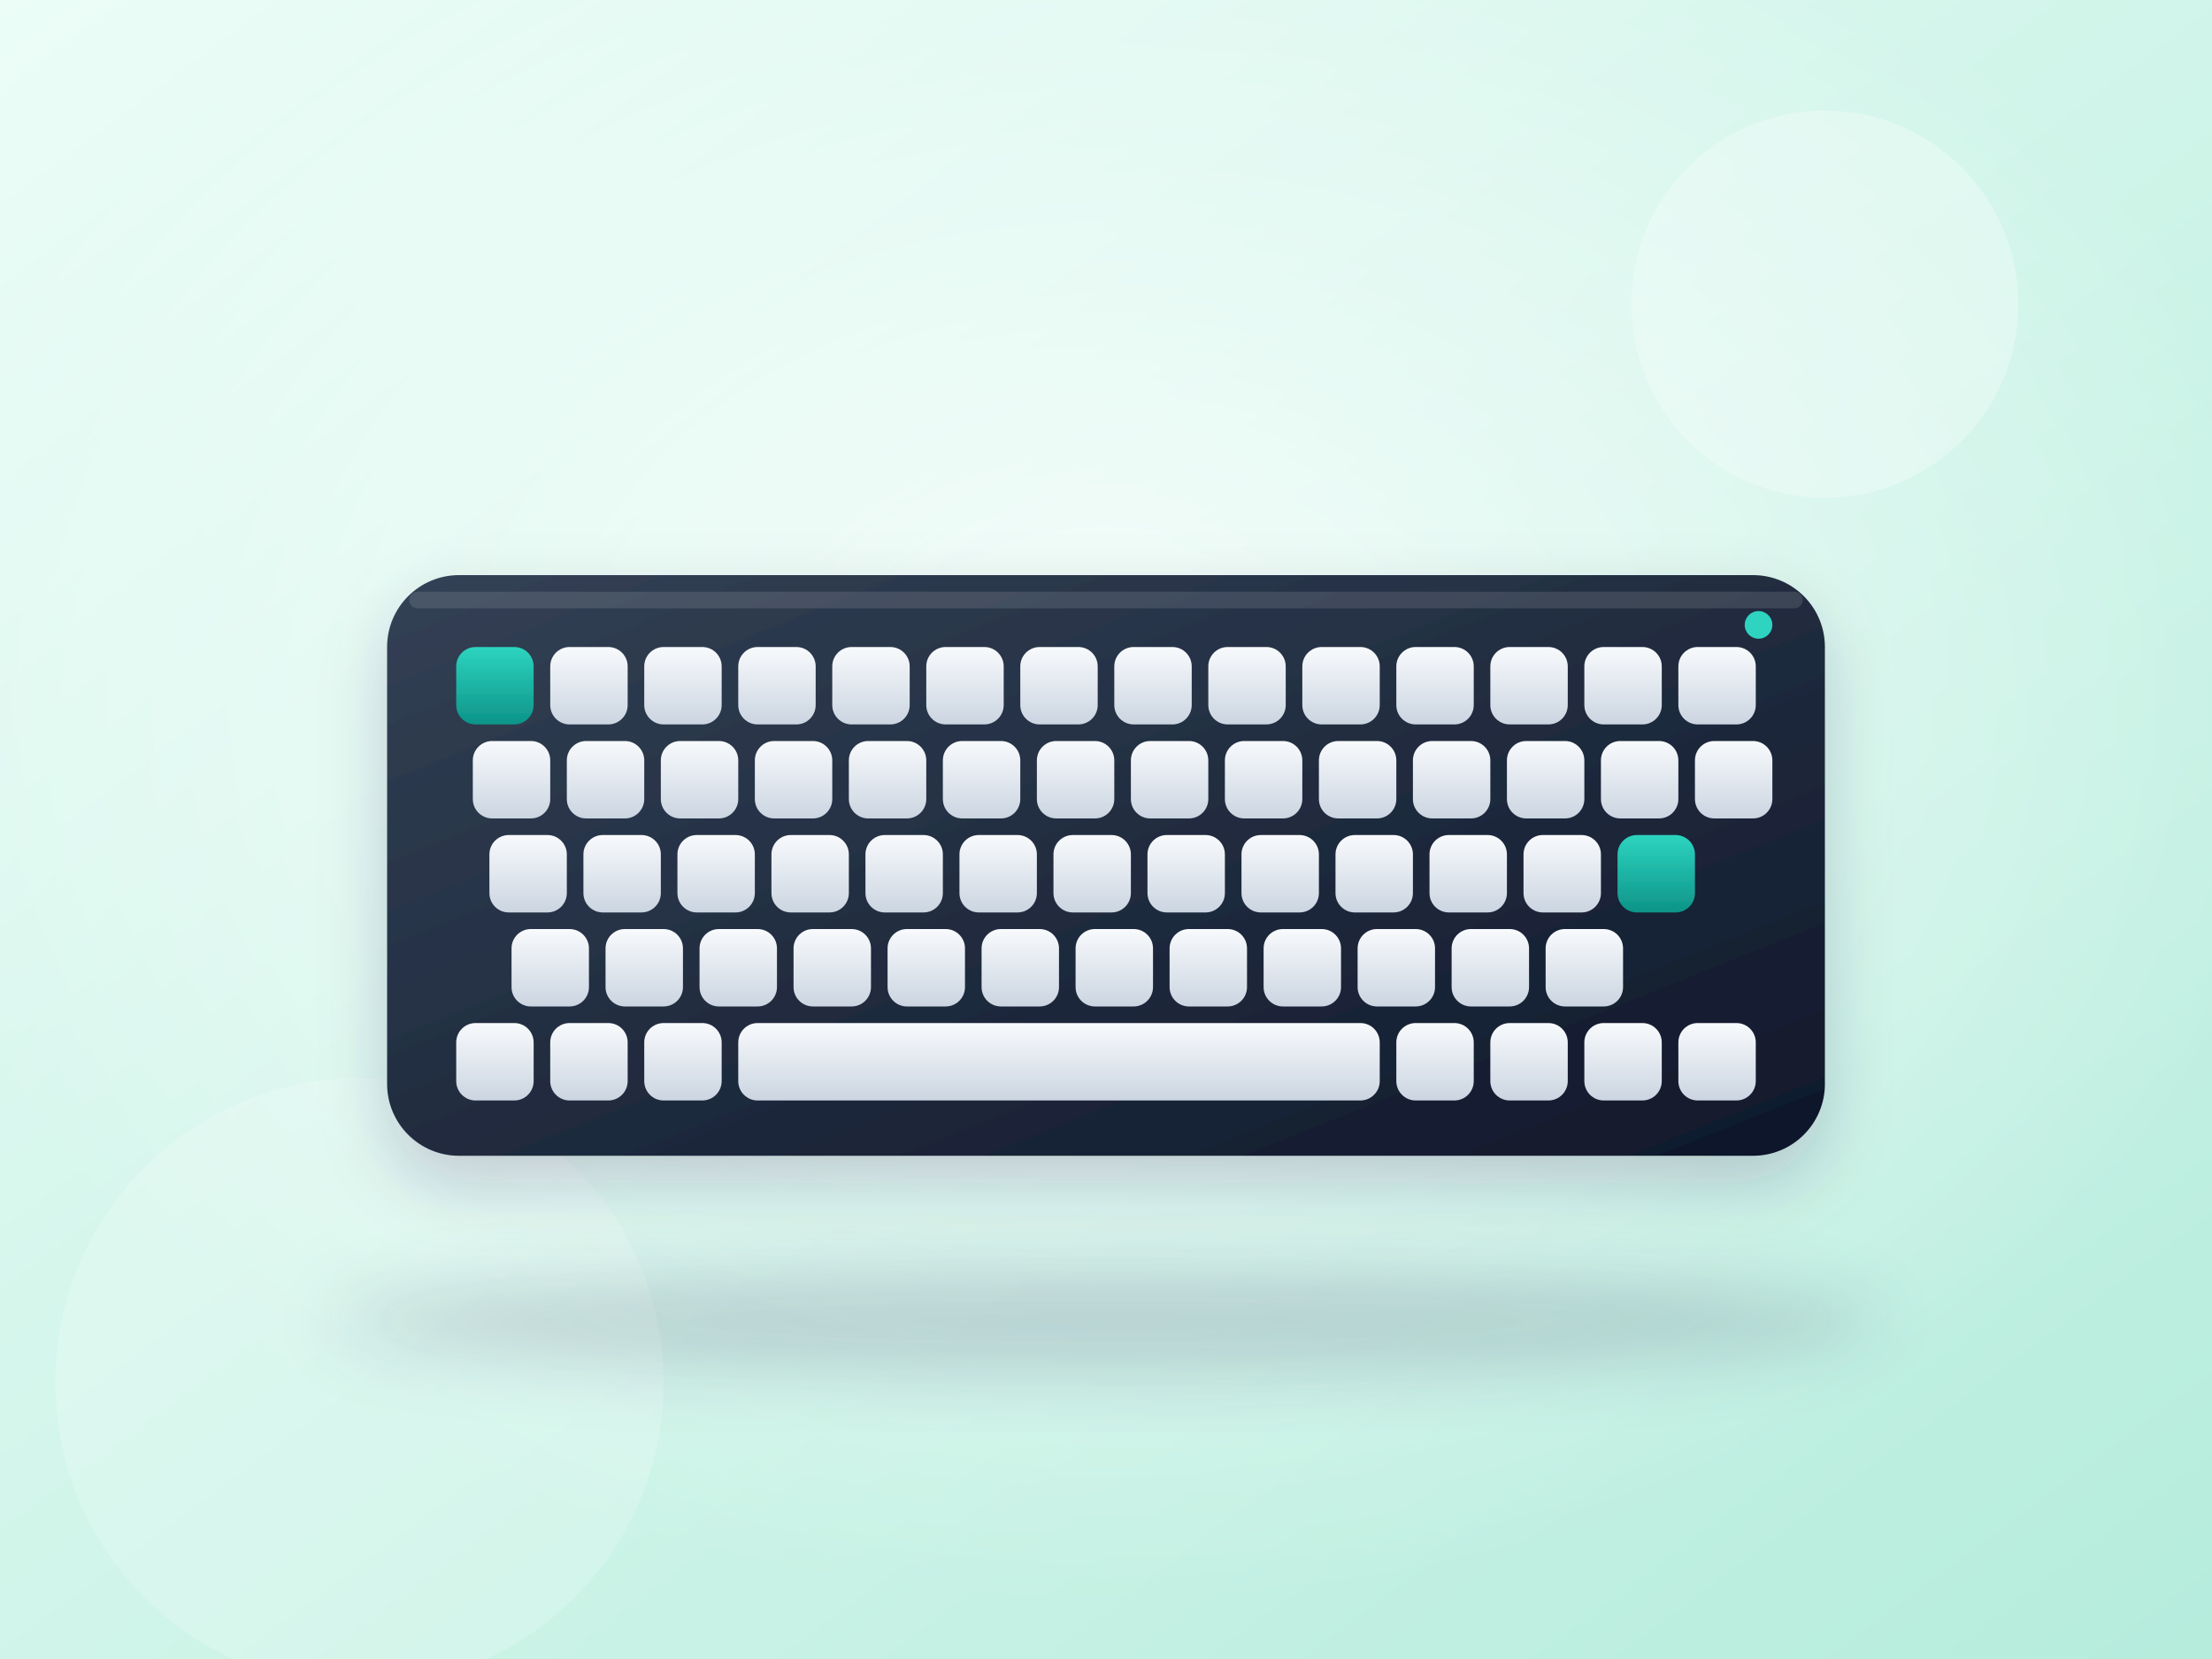
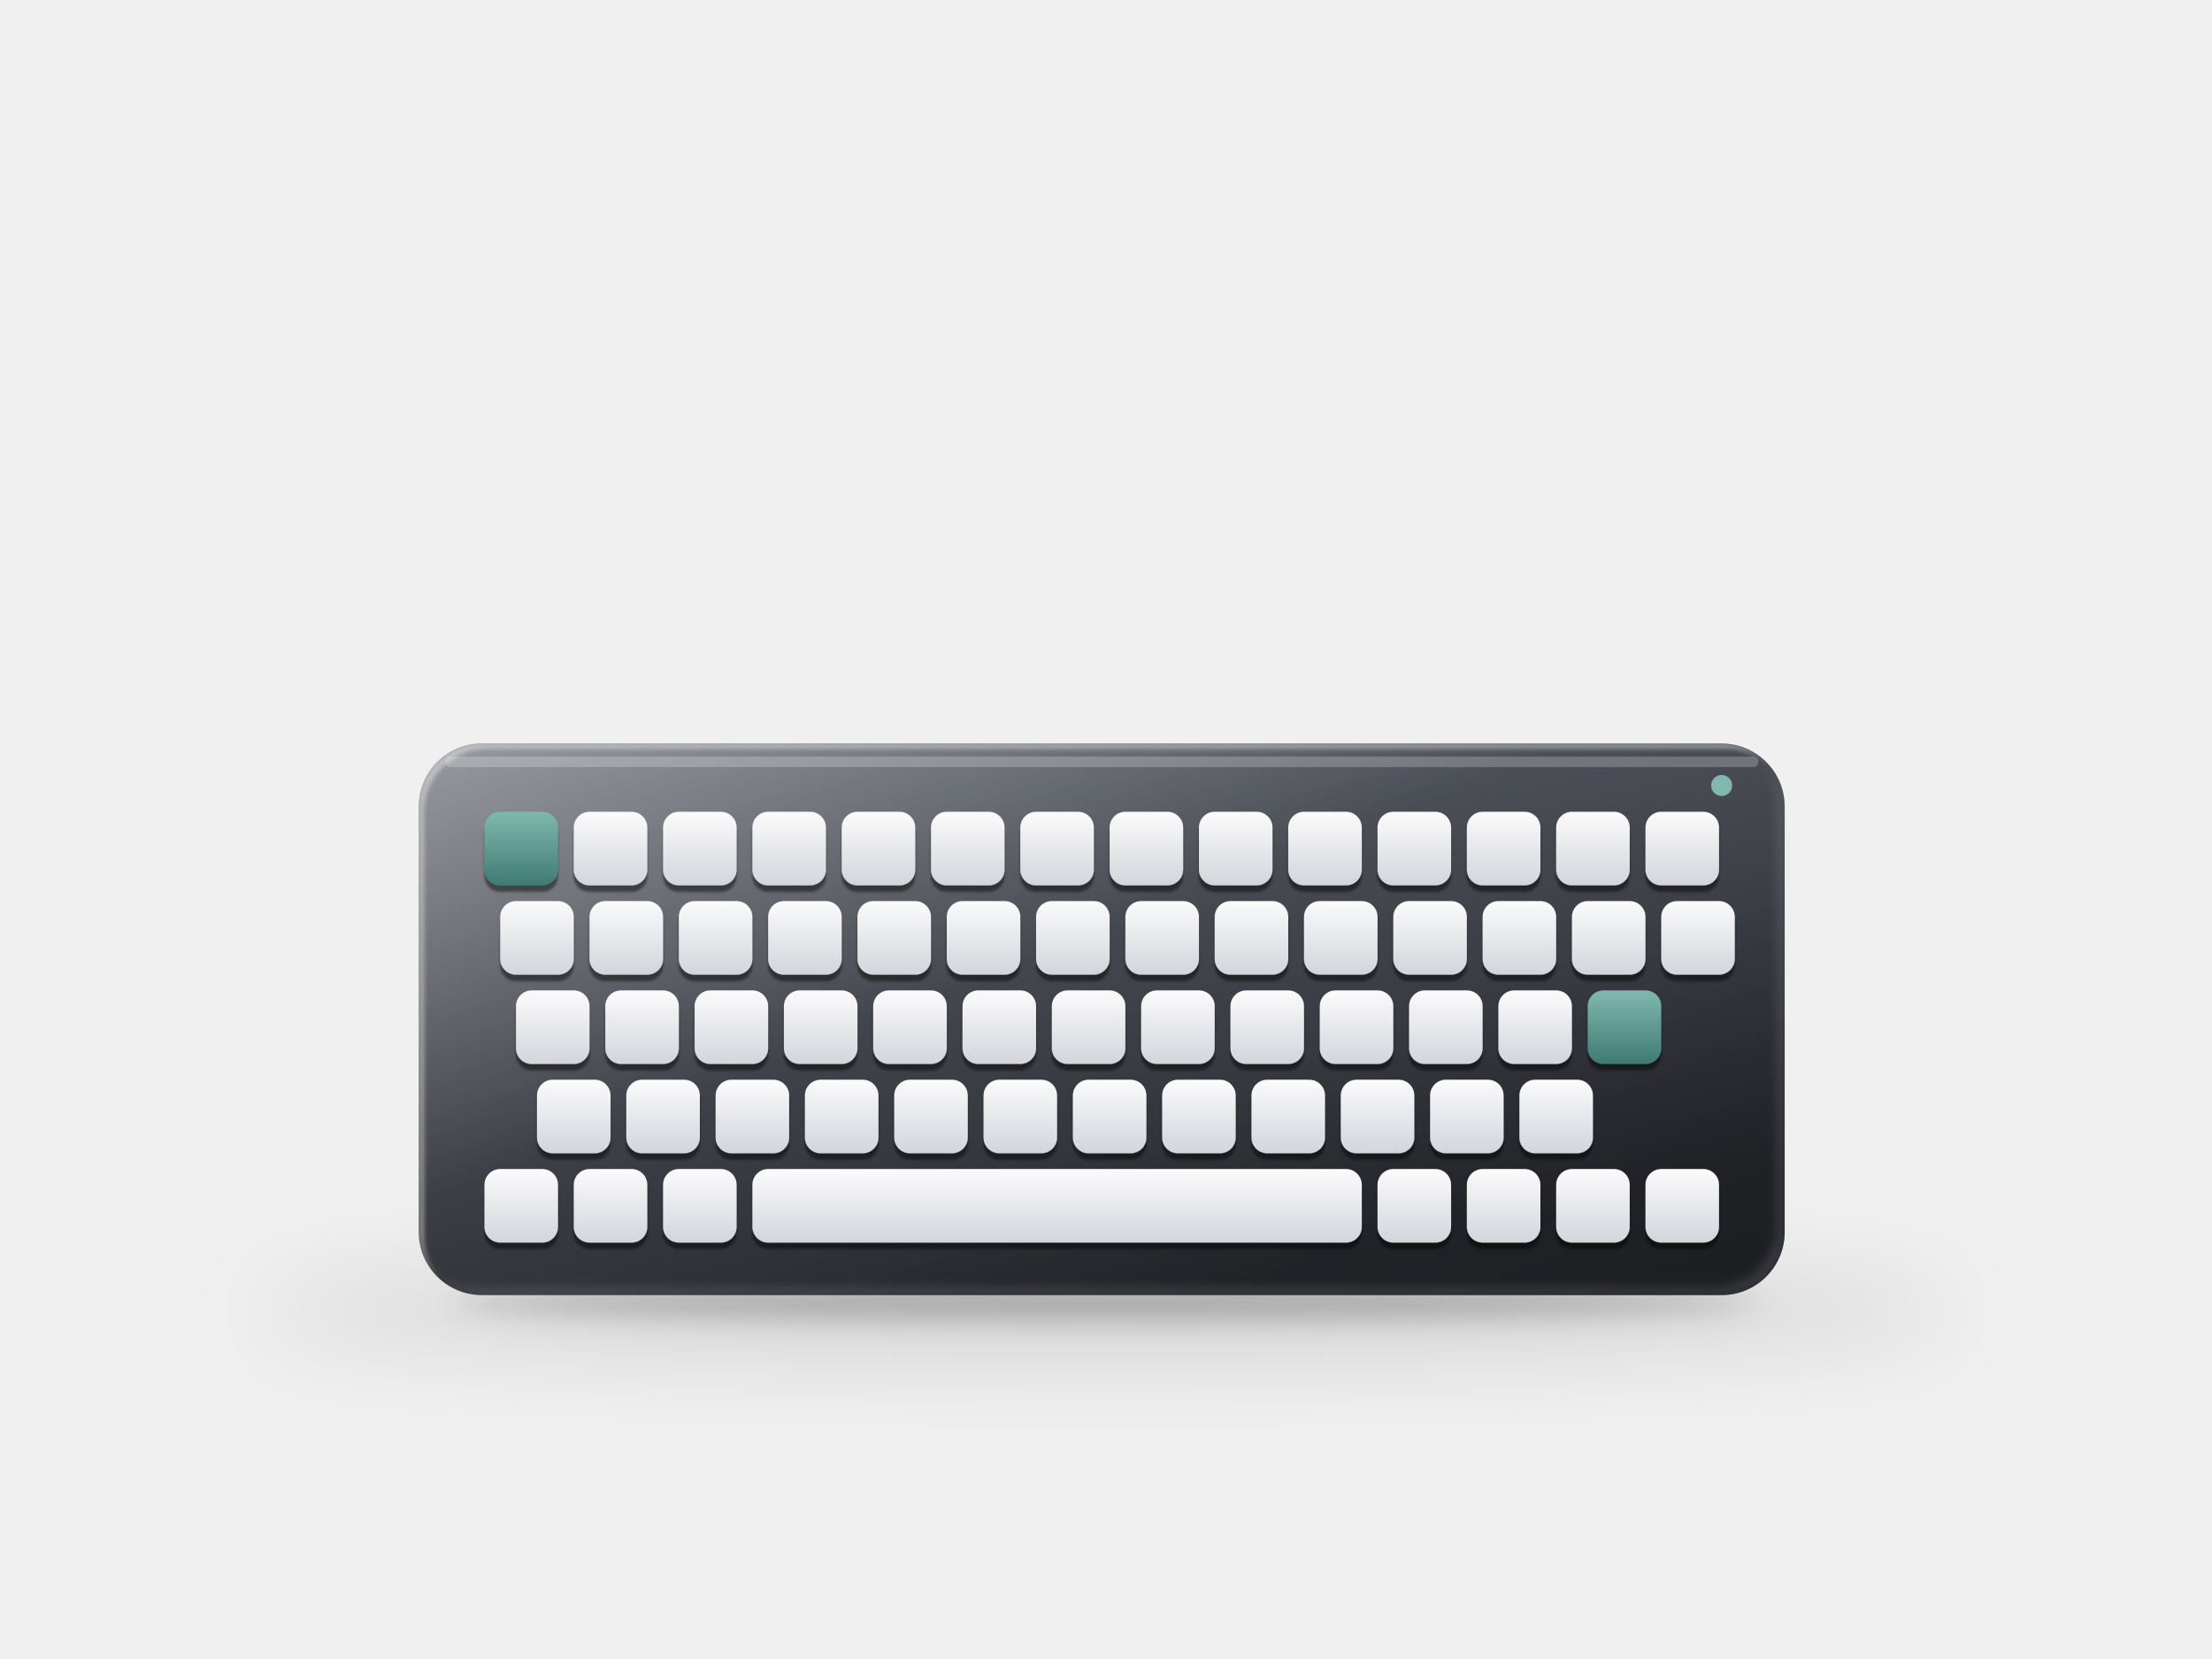
<svg xmlns="http://www.w3.org/2000/svg" viewBox="0 0 800 600" width="800" height="600">
  <defs>
-     <linearGradient id="bg" x1="0" y1="0" x2="1" y2="1">
-       <stop offset="0" stop-color="#ecfdf7" />
-       <stop offset="1" stop-color="#b5ecdc" />
+     <linearGradient id="key" x1="0" y1="0" x2="1" y2="1">
+       <stop offset="0" stop-color="#fff" stop-opacity=".34" />
+       <stop offset=".42" stop-color="#fff" stop-opacity="0" />
+       <stop offset=".6" stop-color="#000" stop-opacity="0" />
+       <stop offset="1" stop-color="#000" stop-opacity=".24" />
    </linearGradient>
-     <radialGradient id="spot" cx="0.5" cy="0.42" r="0.55">
-       <stop offset="0" stop-color="#fff" stop-opacity="0.75" />
-       <stop offset="1" stop-color="#fff" stop-opacity="0" />
-     </radialGradient>
-     <filter id="soft" x="-50%" y="-50%" width="200%" height="200%">
-       <feGaussianBlur stdDeviation="12" />
+     <linearGradient id="alu" x1="0" y1="0" x2="1" y2="1">
+       <stop offset="0" stop-color="#f2f2f4" />
+       <stop offset="0.35" stop-color="#d4d5d9" />
+       <stop offset="0.55" stop-color="#e9e9ec" />
+       <stop offset="1" stop-color="#a9abb1" />
+     </linearGradient>
+     <filter id="studio" filterUnits="userSpaceOnUse" x="60" y="40" width="680" height="520" color-interpolation-filters="sRGB">
+       <feOffset in="SourceAlpha" dx="2" dy="2" result="a" />
+       <feComposite in="SourceAlpha" in2="a" operator="out" result="b" />
+       <feGaussianBlur in="b" stdDeviation="0.9" result="c" />
+       <feComposite in="c" in2="SourceAlpha" operator="in" result="d" />
+       <feFlood flood-color="#fff" flood-opacity=".42" />
+       <feComposite in2="d" operator="in" result="spec" />
+       <feOffset in="SourceAlpha" dx="-2.5" dy="-2.5" result="e" />
+       <feComposite in="SourceAlpha" in2="e" operator="out" result="f" />
+       <feGaussianBlur in="f" stdDeviation="2" result="g" />
+       <feComposite in="g" in2="SourceAlpha" operator="in" result="h" />
+       <feFlood flood-color="#cdd3dd" flood-opacity=".2" />
+       <feComposite in2="h" operator="in" result="rim" />
+       <feMerge>
+         <feMergeNode in="SourceGraphic" />
+         <feMergeNode in="spec" />
+         <feMergeNode in="rim" />
+       </feMerge>
    </filter>
-     <filter id="lift" x="-20%" y="-20%" width="140%" height="140%">
-       <feDropShadow dx="0" dy="10" stdDeviation="12" flood-color="#1e1b4b" flood-opacity="0.18" />
+     <filter id="contact" x="-15%" y="-300%" width="130%" height="700%">
+       <feGaussianBlur stdDeviation="5" />
    </filter>
-     <linearGradient id="case" x1="0" y1="0" x2="1" y2="1">
-       <stop offset="0" stop-color="#334155" />
-       <stop offset="1" stop-color="#0f172a" />
+     <filter id="ambient" x="-30%" y="-300%" width="160%" height="700%">
+       <feGaussianBlur stdDeviation="16" />
+     </filter>
+     <linearGradient id="case" x1="0" y1="0" x2="0.55" y2="1">
+       <stop offset="0" stop-color="#62666f" />
+       <stop offset="1" stop-color="#25272c" />
    </linearGradient>
-     <linearGradient id="key" x1="0" y1="0" x2="0" y2="1">
-       <stop offset="0" stop-color="#f8fafc" />
-       <stop offset="1" stop-color="#cbd5e1" />
+     <linearGradient id="kc" x1="0" y1="0" x2="0" y2="1">
+       <stop offset="0" stop-color="#fbfbfc" />
+       <stop offset="1" stop-color="#d3d5db" />
    </linearGradient>
-     <linearGradient id="accent" x1="0" y1="0" x2="0" y2="1">
-       <stop offset="0" stop-color="#2dd4bf" />
-       <stop offset="1" stop-color="#0d9488" />
+     <linearGradient id="acc" x1="0" y1="0" x2="0" y2="1">
+       <stop offset="0" stop-color="#80b8af" />
+       <stop offset="1" stop-color="#3f7b72" />
    </linearGradient>
+     <filter id="keyshade" x="-2%" y="-2%" width="104%" height="108%">
+       <feDropShadow dx="0" dy="2.5" stdDeviation="0.6" flood-color="#000" flood-opacity=".45" />
+     </filter>
  </defs>
-   <rect width="800" height="600" fill="url(#bg)" />
-   <rect width="800" height="600" fill="url(#spot)" />
-   <circle cx="660" cy="110" r="70" fill="#fff" opacity="0.28" />
-   <circle cx="130" cy="500" r="110" fill="#fff" opacity="0.18" />
-   <ellipse cx="400" cy="478" rx="280" ry="20" fill="#1e1b4b" opacity="0.16" filter="url(#soft)" />
-   <g filter="url(#lift)">
-     <rect x="140" y="208" width="520" height="210" rx="26" fill="url(#case)" />
-     <rect x="148" y="214" width="504" height="6" rx="3" fill="#fff" opacity="0.12" />
-     <rect x="165" y="234" width="28" height="28" rx="7" fill="url(#accent)" />
-     <rect x="199" y="234" width="28" height="28" rx="7" fill="url(#key)" />
-     <rect x="233" y="234" width="28" height="28" rx="7" fill="url(#key)" />
-     <rect x="267" y="234" width="28" height="28" rx="7" fill="url(#key)" />
-     <rect x="301" y="234" width="28" height="28" rx="7" fill="url(#key)" />
-     <rect x="335" y="234" width="28" height="28" rx="7" fill="url(#key)" />
-     <rect x="369" y="234" width="28" height="28" rx="7" fill="url(#key)" />
-     <rect x="403" y="234" width="28" height="28" rx="7" fill="url(#key)" />
-     <rect x="437" y="234" width="28" height="28" rx="7" fill="url(#key)" />
-     <rect x="471" y="234" width="28" height="28" rx="7" fill="url(#key)" />
-     <rect x="505" y="234" width="28" height="28" rx="7" fill="url(#key)" />
-     <rect x="539" y="234" width="28" height="28" rx="7" fill="url(#key)" />
-     <rect x="573" y="234" width="28" height="28" rx="7" fill="url(#key)" />
-     <rect x="607" y="234" width="28" height="28" rx="7" fill="url(#key)" />
-     <rect x="171" y="268" width="28" height="28" rx="7" fill="url(#key)" />
-     <rect x="205" y="268" width="28" height="28" rx="7" fill="url(#key)" />
-     <rect x="239" y="268" width="28" height="28" rx="7" fill="url(#key)" />
-     <rect x="273" y="268" width="28" height="28" rx="7" fill="url(#key)" />
-     <rect x="307" y="268" width="28" height="28" rx="7" fill="url(#key)" />
-     <rect x="341" y="268" width="28" height="28" rx="7" fill="url(#key)" />
-     <rect x="375" y="268" width="28" height="28" rx="7" fill="url(#key)" />
-     <rect x="409" y="268" width="28" height="28" rx="7" fill="url(#key)" />
-     <rect x="443" y="268" width="28" height="28" rx="7" fill="url(#key)" />
-     <rect x="477" y="268" width="28" height="28" rx="7" fill="url(#key)" />
-     <rect x="511" y="268" width="28" height="28" rx="7" fill="url(#key)" />
-     <rect x="545" y="268" width="28" height="28" rx="7" fill="url(#key)" />
-     <rect x="579" y="268" width="28" height="28" rx="7" fill="url(#key)" />
-     <rect x="613" y="268" width="28" height="28" rx="7" fill="url(#key)" />
-     <rect x="177" y="302" width="28" height="28" rx="7" fill="url(#key)" />
-     <rect x="211" y="302" width="28" height="28" rx="7" fill="url(#key)" />
-     <rect x="245" y="302" width="28" height="28" rx="7" fill="url(#key)" />
-     <rect x="279" y="302" width="28" height="28" rx="7" fill="url(#key)" />
-     <rect x="313" y="302" width="28" height="28" rx="7" fill="url(#key)" />
-     <rect x="347" y="302" width="28" height="28" rx="7" fill="url(#key)" />
-     <rect x="381" y="302" width="28" height="28" rx="7" fill="url(#key)" />
-     <rect x="415" y="302" width="28" height="28" rx="7" fill="url(#key)" />
-     <rect x="449" y="302" width="28" height="28" rx="7" fill="url(#key)" />
-     <rect x="483" y="302" width="28" height="28" rx="7" fill="url(#key)" />
-     <rect x="517" y="302" width="28" height="28" rx="7" fill="url(#key)" />
-     <rect x="551" y="302" width="28" height="28" rx="7" fill="url(#key)" />
-     <rect x="585" y="302" width="28" height="28" rx="7" fill="url(#accent)" />
-     <rect x="185" y="336" width="28" height="28" rx="7" fill="url(#key)" />
-     <rect x="219" y="336" width="28" height="28" rx="7" fill="url(#key)" />
-     <rect x="253" y="336" width="28" height="28" rx="7" fill="url(#key)" />
-     <rect x="287" y="336" width="28" height="28" rx="7" fill="url(#key)" />
-     <rect x="321" y="336" width="28" height="28" rx="7" fill="url(#key)" />
-     <rect x="355" y="336" width="28" height="28" rx="7" fill="url(#key)" />
-     <rect x="389" y="336" width="28" height="28" rx="7" fill="url(#key)" />
-     <rect x="423" y="336" width="28" height="28" rx="7" fill="url(#key)" />
-     <rect x="457" y="336" width="28" height="28" rx="7" fill="url(#key)" />
-     <rect x="491" y="336" width="28" height="28" rx="7" fill="url(#key)" />
-     <rect x="525" y="336" width="28" height="28" rx="7" fill="url(#key)" />
-     <rect x="559" y="336" width="28" height="28" rx="7" fill="url(#key)" />
-     <rect x="165" y="370" width="28" height="28" rx="7" fill="url(#key)" />
-     <rect x="199" y="370" width="28" height="28" rx="7" fill="url(#key)" />
-     <rect x="233" y="370" width="28" height="28" rx="7" fill="url(#key)" />
-     <rect x="267" y="370" width="232" height="28" rx="7" fill="url(#key)" />
-     <rect x="505" y="370" width="28" height="28" rx="7" fill="url(#key)" />
-     <rect x="539" y="370" width="28" height="28" rx="7" fill="url(#key)" />
-     <rect x="573" y="370" width="28" height="28" rx="7" fill="url(#key)" />
-     <rect x="607" y="370" width="28" height="28" rx="7" fill="url(#key)" />
-     <circle cx="636" cy="226" r="5" fill="#2dd4bf" />
+   <ellipse cx="400" cy="474" rx="307.52" ry="16" fill="#000" opacity=".13" filter="url(#ambient)" />
+   <ellipse cx="400" cy="471" rx="235.6" ry="6" fill="#000" opacity=".24" filter="url(#contact)" />
+   <g transform="translate(18.46 71.29) scale(0.95)">
+     <g filter="url(#studio)">
+       <rect x="140" y="208" width="520" height="210" rx="24" fill="url(#case)" />
+       <rect x="140" y="208" width="520" height="210" rx="24" fill="url(#key)" />
+       <rect x="150" y="213" width="500" height="4" rx="2" fill="#fff" opacity=".22" />
+       <g filter="url(#keyshade)">
+         <rect x="165" y="234" width="28" height="28" rx="6" fill="url(#acc)" />
+         <rect x="199" y="234" width="28" height="28" rx="6" fill="url(#kc)" />
+         <rect x="233" y="234" width="28" height="28" rx="6" fill="url(#kc)" />
+         <rect x="267" y="234" width="28" height="28" rx="6" fill="url(#kc)" />
+         <rect x="301" y="234" width="28" height="28" rx="6" fill="url(#kc)" />
+         <rect x="335" y="234" width="28" height="28" rx="6" fill="url(#kc)" />
+         <rect x="369" y="234" width="28" height="28" rx="6" fill="url(#kc)" />
+         <rect x="403" y="234" width="28" height="28" rx="6" fill="url(#kc)" />
+         <rect x="437" y="234" width="28" height="28" rx="6" fill="url(#kc)" />
+         <rect x="471" y="234" width="28" height="28" rx="6" fill="url(#kc)" />
+         <rect x="505" y="234" width="28" height="28" rx="6" fill="url(#kc)" />
+         <rect x="539" y="234" width="28" height="28" rx="6" fill="url(#kc)" />
+         <rect x="573" y="234" width="28" height="28" rx="6" fill="url(#kc)" />
+         <rect x="607" y="234" width="28" height="28" rx="6" fill="url(#kc)" />
+         <rect x="171" y="268" width="28" height="28" rx="6" fill="url(#kc)" />
+         <rect x="205" y="268" width="28" height="28" rx="6" fill="url(#kc)" />
+         <rect x="239" y="268" width="28" height="28" rx="6" fill="url(#kc)" />
+         <rect x="273" y="268" width="28" height="28" rx="6" fill="url(#kc)" />
+         <rect x="307" y="268" width="28" height="28" rx="6" fill="url(#kc)" />
+         <rect x="341" y="268" width="28" height="28" rx="6" fill="url(#kc)" />
+         <rect x="375" y="268" width="28" height="28" rx="6" fill="url(#kc)" />
+         <rect x="409" y="268" width="28" height="28" rx="6" fill="url(#kc)" />
+         <rect x="443" y="268" width="28" height="28" rx="6" fill="url(#kc)" />
+         <rect x="477" y="268" width="28" height="28" rx="6" fill="url(#kc)" />
+         <rect x="511" y="268" width="28" height="28" rx="6" fill="url(#kc)" />
+         <rect x="545" y="268" width="28" height="28" rx="6" fill="url(#kc)" />
+         <rect x="579" y="268" width="28" height="28" rx="6" fill="url(#kc)" />
+         <rect x="613" y="268" width="28" height="28" rx="6" fill="url(#kc)" />
+         <rect x="177" y="302" width="28" height="28" rx="6" fill="url(#kc)" />
+         <rect x="211" y="302" width="28" height="28" rx="6" fill="url(#kc)" />
+         <rect x="245" y="302" width="28" height="28" rx="6" fill="url(#kc)" />
+         <rect x="279" y="302" width="28" height="28" rx="6" fill="url(#kc)" />
+         <rect x="313" y="302" width="28" height="28" rx="6" fill="url(#kc)" />
+         <rect x="347" y="302" width="28" height="28" rx="6" fill="url(#kc)" />
+         <rect x="381" y="302" width="28" height="28" rx="6" fill="url(#kc)" />
+         <rect x="415" y="302" width="28" height="28" rx="6" fill="url(#kc)" />
+         <rect x="449" y="302" width="28" height="28" rx="6" fill="url(#kc)" />
+         <rect x="483" y="302" width="28" height="28" rx="6" fill="url(#kc)" />
+         <rect x="517" y="302" width="28" height="28" rx="6" fill="url(#kc)" />
+         <rect x="551" y="302" width="28" height="28" rx="6" fill="url(#kc)" />
+         <rect x="585" y="302" width="28" height="28" rx="6" fill="url(#acc)" />
+         <rect x="185" y="336" width="28" height="28" rx="6" fill="url(#kc)" />
+         <rect x="219" y="336" width="28" height="28" rx="6" fill="url(#kc)" />
+         <rect x="253" y="336" width="28" height="28" rx="6" fill="url(#kc)" />
+         <rect x="287" y="336" width="28" height="28" rx="6" fill="url(#kc)" />
+         <rect x="321" y="336" width="28" height="28" rx="6" fill="url(#kc)" />
+         <rect x="355" y="336" width="28" height="28" rx="6" fill="url(#kc)" />
+         <rect x="389" y="336" width="28" height="28" rx="6" fill="url(#kc)" />
+         <rect x="423" y="336" width="28" height="28" rx="6" fill="url(#kc)" />
+         <rect x="457" y="336" width="28" height="28" rx="6" fill="url(#kc)" />
+         <rect x="491" y="336" width="28" height="28" rx="6" fill="url(#kc)" />
+         <rect x="525" y="336" width="28" height="28" rx="6" fill="url(#kc)" />
+         <rect x="559" y="336" width="28" height="28" rx="6" fill="url(#kc)" />
+         <rect x="165" y="370" width="28" height="28" rx="6" fill="url(#kc)" />
+         <rect x="199" y="370" width="28" height="28" rx="6" fill="url(#kc)" />
+         <rect x="233" y="370" width="28" height="28" rx="6" fill="url(#kc)" />
+         <rect x="267" y="370" width="232" height="28" rx="6" fill="url(#kc)" />
+         <rect x="505" y="370" width="28" height="28" rx="6" fill="url(#kc)" />
+         <rect x="539" y="370" width="28" height="28" rx="6" fill="url(#kc)" />
+         <rect x="573" y="370" width="28" height="28" rx="6" fill="url(#kc)" />
+         <rect x="607" y="370" width="28" height="28" rx="6" fill="url(#kc)" />
+       </g>
+       <circle cx="636" cy="224" r="4" fill="#80b8af" />
+     </g>
  </g>
</svg>
